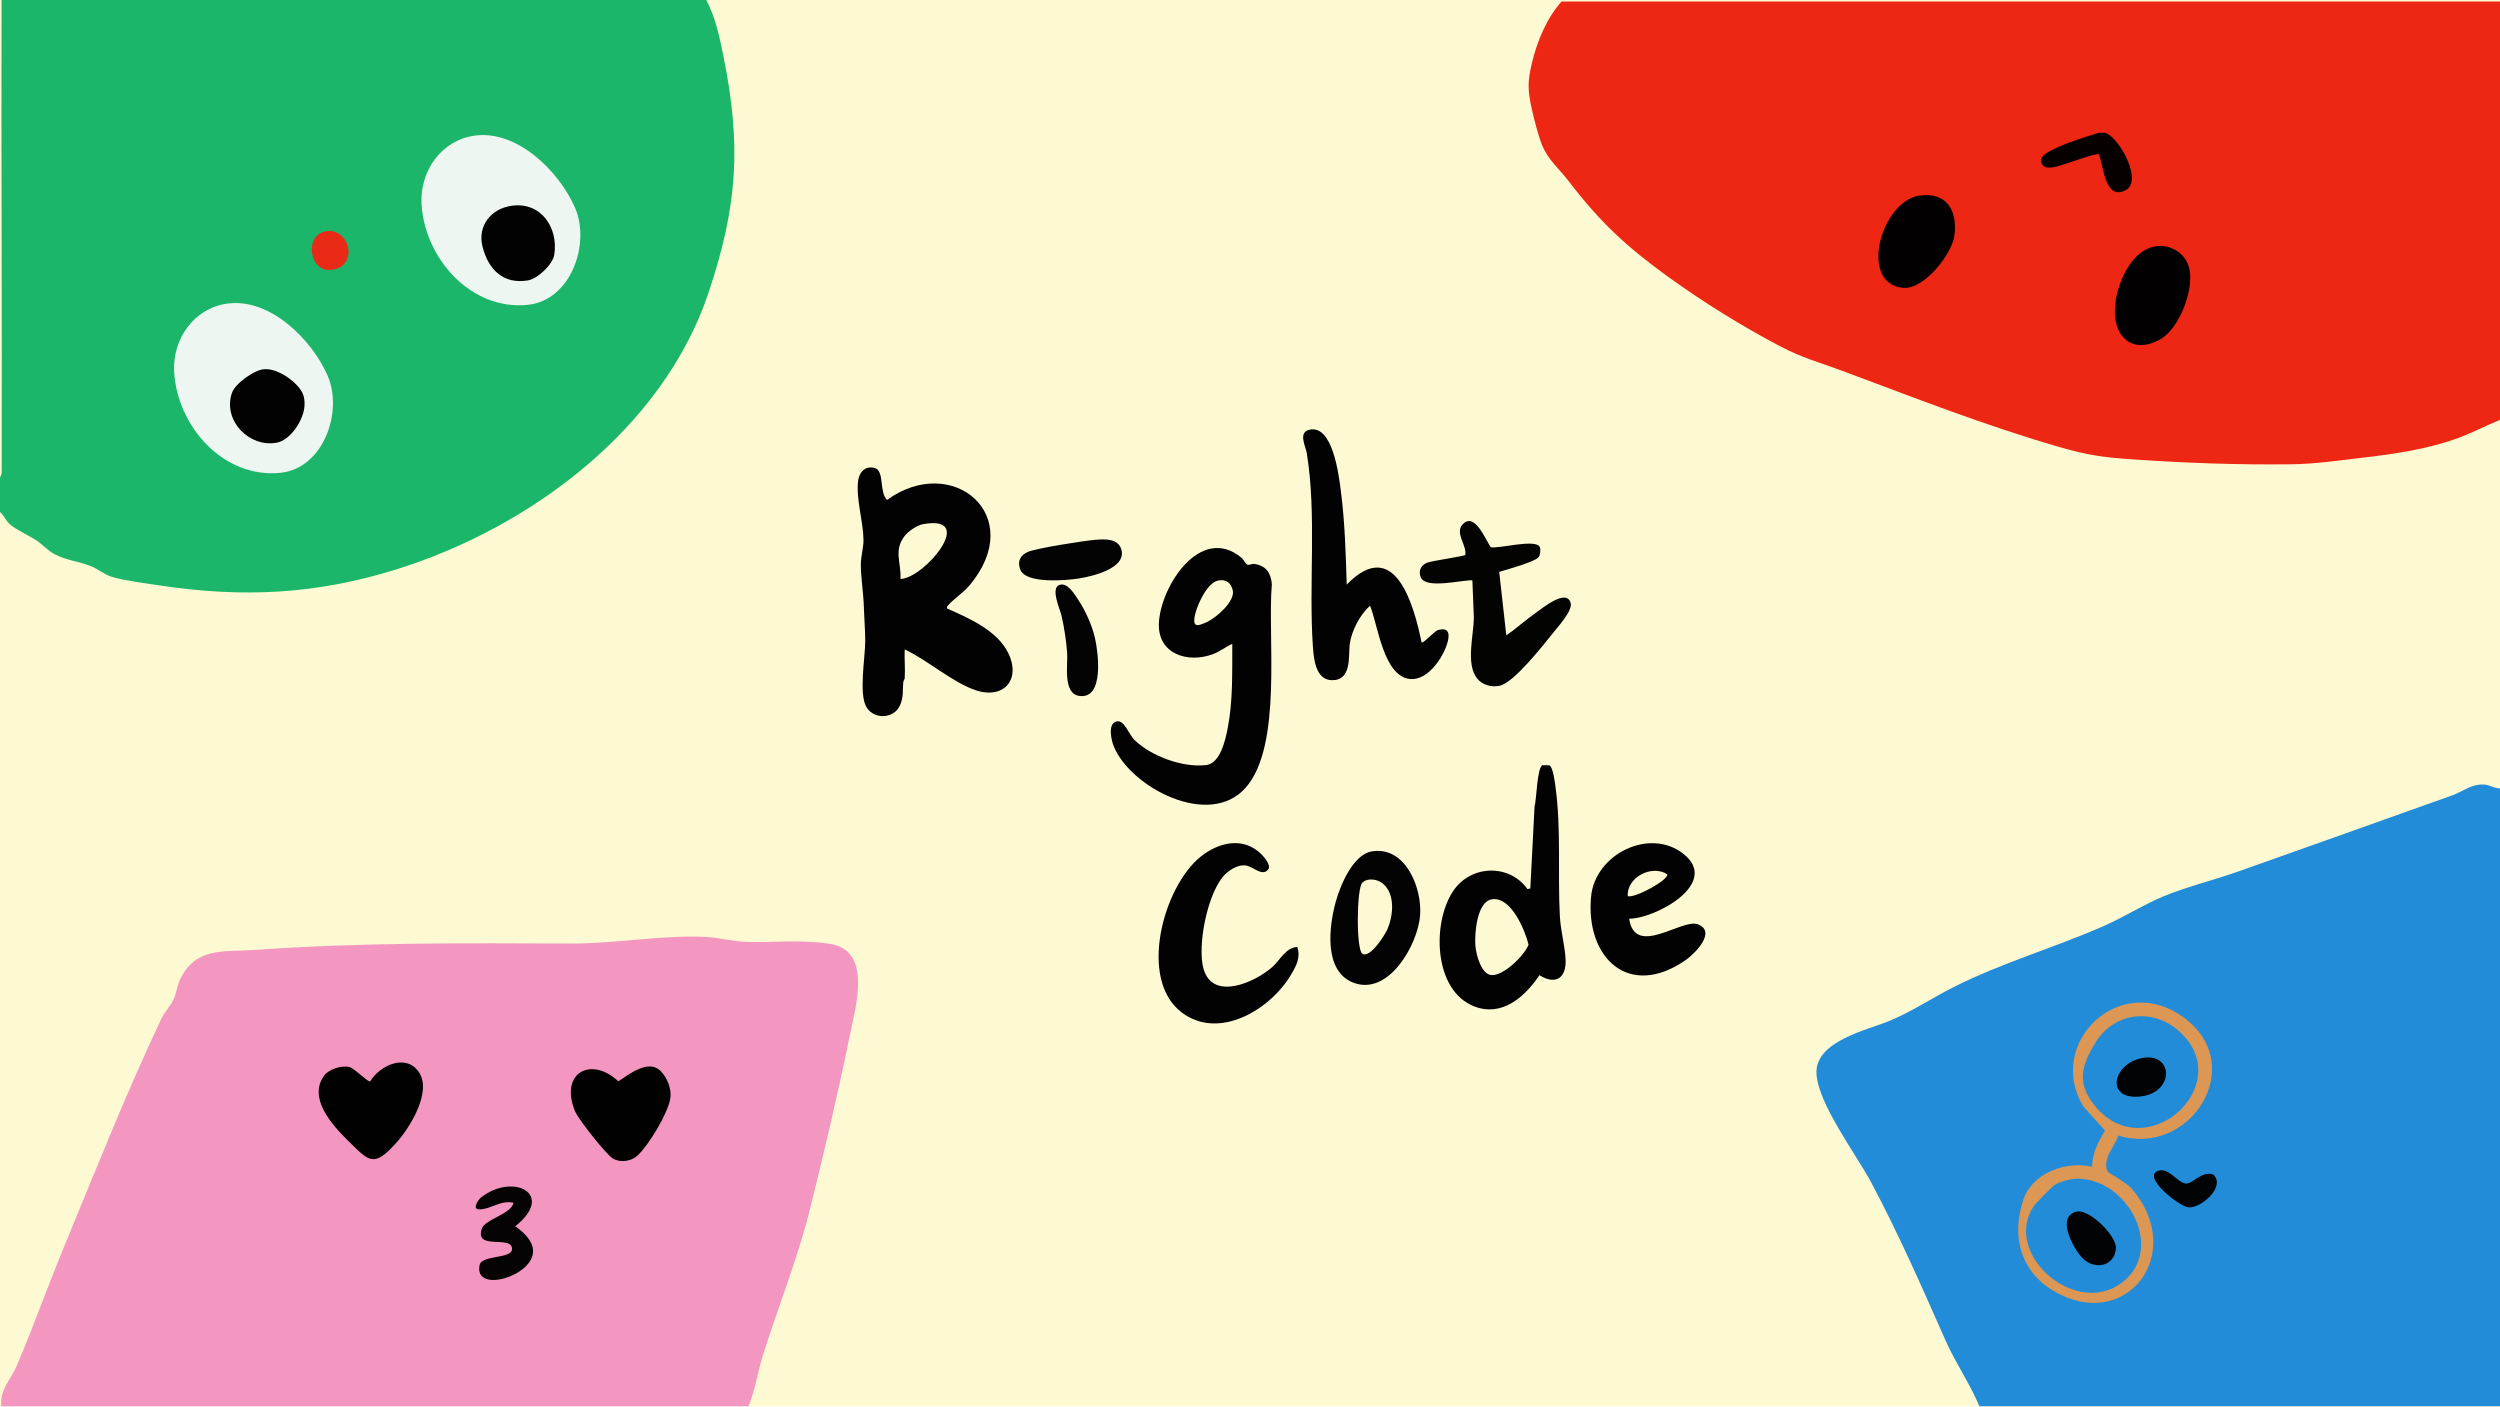
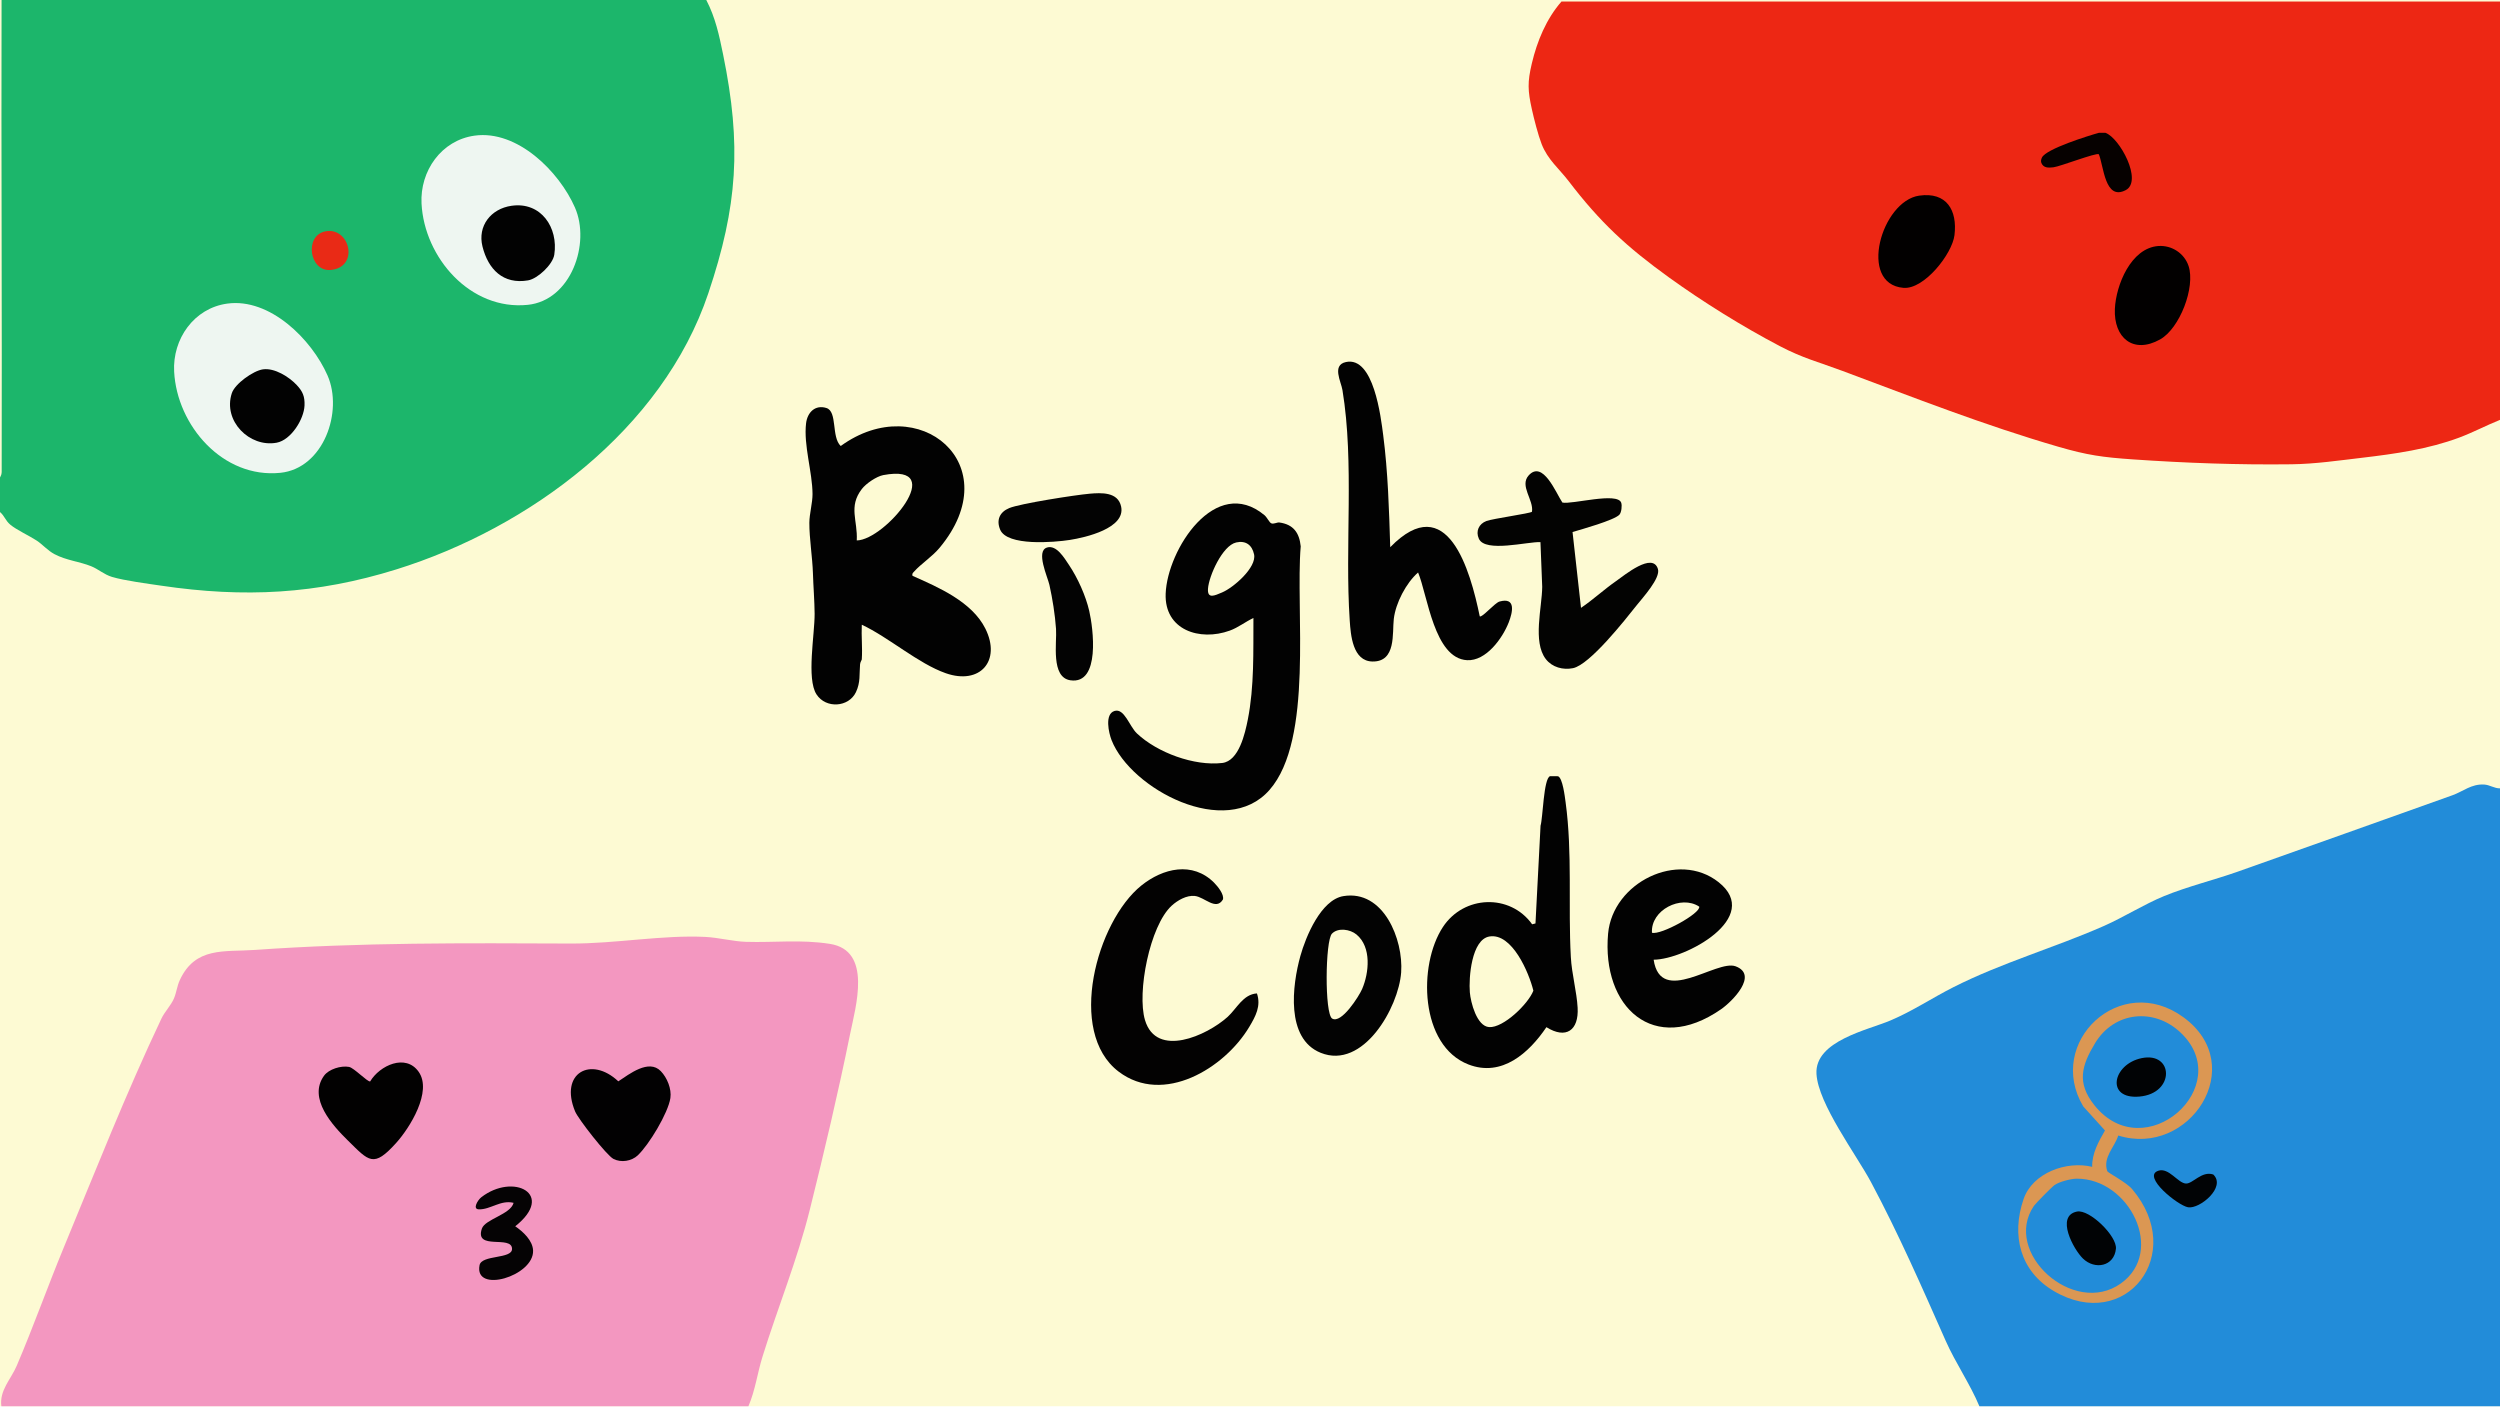
<svg xmlns="http://www.w3.org/2000/svg" version="1.1" id="圖層_1" x="0px" y="0px" viewBox="0 0 1920 1080" style="enable-background:new 0 0 1920 1080;" xml:space="preserve">
  <style type="text/css">
	.st0{fill:#FDFAD3;}
	.st1{fill:#1CB66B;}
	.st2{fill:#EEF6F1;}
	.st3{fill:#E92A16;}
	.st4{fill:#020202;}
	.st5{fill:#ED2714;}
	.st6{fill:#060100;}
	.st7{fill:#020000;}
	.st8{fill:#F397C0;}
	.st9{fill:#020101;}
	.st10{fill:#020102;}
	.st11{fill:#050304;}
	.st12{fill:#228CD9;}
	.st13{fill:#DB9753;}
	.st14{fill:#010305;}
	.st15{fill:#030202;}
	.st16{fill:#030302;}
	.st17{fill:#030303;}
</style>
  <g>
    <rect class="st0" width="1920" height="1080" />
  </g>
  <path class="st1" d="M542.43,0c7.04,13.57,9.91,27.13,12.94,41.97c14.2,69.49,11.2,116.1-11.4,183.33  c-35.11,104.34-137.44,180.16-239.53,211.98c-61.32,19.12-116.94,21.93-180.48,12.54c-10.5-1.55-28.45-3.89-37.95-6.75  c-6.09-1.84-10.46-5.97-15.96-8.19c-9.01-3.64-19.03-4.45-28.17-9.27c-5.36-2.83-9.16-7.48-13.7-10.44  c-5.93-3.87-15.55-8.23-20.33-12.27c-3.72-3.15-4.42-6.77-7.85-9.65V366.7c0-0.22,1.29-1.86,1.29-4.08  C1.62,241.76,0.87,120.86,1.21,0C181.6-0.01,362.04,0.02,542.43,0z" />
  <path class="st2" d="M364.57,104.16c32.75-4.47,64.8,27.46,76.98,55.2c12.14,27.65-2.97,71.36-36.23,74.76  c-44.08,4.49-79.41-36.23-81.58-77.74C322.43,131.44,338.88,107.67,364.57,104.16z" />
  <path class="st3" d="M249.76,177.7c18.88-3.83,26.6,27.5,4.26,29.63C237.6,208.9,233.48,181.01,249.76,177.7z" />
  <path class="st4" d="M392.85,158.04c22.72-3.26,36.07,16.82,32.84,37.6c-1.16,7.45-12.68,18.41-20.15,19.69  c-19.14,3.27-30.64-8.54-34.99-26C366.61,173.51,377.02,160.31,392.85,158.04z" />
  <path class="st5" d="M1670.44,1.17H1920v321.29c-10.5,4.21-20.72,9.65-31.34,13.62c-23.83,8.89-49.19,12.48-74.45,15.47  c-18.23,2.15-36.18,4.79-54.41,5.02c-40.71,0.51-81.15-0.96-121.65-3.75c-23.23-1.6-34.99-3.22-57.39-9.73  c-57.03-16.58-110.57-37.66-165.86-58.27c-17.96-6.7-30.35-9.73-48.08-19.04c-28.66-15.05-58.96-33.89-85.18-52.81  c-32.29-23.3-52.71-42.2-76.86-73.79c-7.36-9.64-16.11-16.47-20.81-28.54c-2.67-6.87-5.85-19.28-7.49-26.68  c-3.17-14.39-3.46-20.79-0.03-35.26c4.07-17.15,11.08-34.13,22.74-47.51l466.17-0.03 M1667,1" />
  <path class="st6" d="M1617,102.01c11.01,3.95,28.77,37.04,15.57,44c-16.04,8.44-16.89-18.51-20.67-27.55  c-1.89-1.41-29.91,9.49-34.93,10.03c-3.75,0.41-7.5,0.65-9.2-3.34c-0.54-1.51-0.2-2.74,0.44-4.14c3.09-6.65,35.75-16.79,43.72-19  h5.07L1617,102.01z" />
  <path class="st7" d="M1657.66,188.94c10.22-0.72,19.95,5.6,23.18,15.41c5.31,16.15-6.72,47.9-21.97,56.37  c-20.65,11.48-35.59-1.42-34.65-23.42c0.77-18.13,12.25-46.88,33.45-48.37L1657.66,188.94z" />
  <path class="st7" d="M1474,150.25c20.95-2.99,29.37,11.14,27.04,30.35c-1.74,14.36-23.22,41.78-39.16,40.47  c-35.13-2.88-16.98-66.66,12.11-70.83L1474,150.25z" />
  <path class="st8" d="M574.77,1080H1.04c-1.57-12.3,7.32-20.6,11.8-31.09c12.63-29.51,23.72-60.81,36.09-90.72  c24.31-58.76,47.83-118.52,75.1-176.04c2.35-4.95,7.32-10.09,9.56-15.31c1.94-4.52,2.33-9.45,4.51-14.14  c11.96-25.84,34.25-21.49,57.7-23.16c81.24-5.77,161.38-5.25,242.65-4.9c33.96,0.15,70.86-6.76,103.41-5.08  c10.02,0.51,21.16,3.46,31.06,3.77c21.92,0.7,41.74-1.97,64.41,1.56c32.79,5.09,19.84,48.03,15.48,69.55  c-8.92,44.07-19.95,90.79-30.84,134.49c-9.72,38.95-24.52,74.93-36.33,112.86c-3.95,12.66-5.59,25.96-10.86,38.23L574.77,1080z" />
  <path class="st9" d="M267.04,875.77c-11.55-11.38-30.72-32.15-18.21-49.57c3.7-5.15,13.18-7.98,19.27-6.81  c3.76,0.72,14.18,11.65,16.17,11.16c7.28-12.25,27.29-21.67,37.29-7.37c10.55,15.08-6.75,42.89-17.32,54.61  c-17.44,19.34-20.73,14.19-37.2-2.03L267.04,875.77z" />
  <path class="st10" d="M489.84,887.29c-4.84,4.52-12.79,5.8-18.71,2.76c-5.14-2.64-26.98-30.52-29.45-36.47  c-12.25-29.56,12.23-42.84,33.19-23.11c8.46-5.55,23.39-17.39,32.63-7.82c4.82,4.99,8.39,13.58,7.36,20.63  c-1.68,11.47-16.52,36.04-25.03,43.98L489.84,887.29z" />
  <path class="st11" d="M394.44,923.78c-9.89-2.49-17.75,5.29-26.76,5c-4.94-0.16-0.81-7.14,1.95-9.28  c24.55-19.03,57.29-2.49,26.07,22.29c6,4.11,13.45,10.88,13.71,18.68c0.66,19.64-45.48,33.3-41.11,11.19  c1.61-8.13,24.93-4.58,24.95-12.46c0.04-11-28.99,1.56-23.17-15.63C372.57,936.3,392.17,932.7,394.44,923.78L394.44,923.78z" />
  <path class="st12" d="M1920,605.46V1080h-399.83c-7.13-17.07-18.47-33.49-25.85-50.19c-18.13-40.94-36.16-82.17-57.31-121.79  c-11.44-21.4-40.64-60.16-41.96-83.25c-1.45-25.48,39.71-33.74,56.8-41.04c17.44-7.43,32.06-17.33,48.38-25.58  c37.01-18.71,77.14-30.14,115.27-46.88c15.64-6.87,30.88-16.66,46.59-23.11c17.74-7.27,38.45-12.35,56.62-18.77  c54.88-19.38,109.71-39.02,164.7-58.61c8.3-2.96,14.58-8.84,24.47-8.25c4.23,0.24,7.84,3.03,12.14,2.92V605.46z" />
  <path class="st13" d="M1626.82,872.05c-2.63,8.82-12.09,16.79-8.42,27.45c0.38,1.11,14.7,8.57,19.02,13.67  c42.46,49.93-5.02,110.76-60.02,78.4c-26-15.3-32.84-42.74-23.31-70.63c6.93-20.26,33.04-29.62,52.7-24.8  c-0.23-10.22,4.91-19.41,9.83-27.93l-16.69-18.48c-29.2-49.06,28.47-104.01,77.05-68.41c50.83,37.25,4.38,107.87-50.19,90.75  L1626.82,872.05z M1674.6,792.94c-20.32-19.15-50.83-16.14-65.54,8.14c-10.5,17.33-14.17,30.48-0.8,47.44  C1646.82,897.45,1718.28,834.1,1674.6,792.94L1674.6,792.94z M1594.96,905.22c-4.43,0.01-13.82,2.42-17.36,5.09  c-1.91,1.44-14.19,13.83-15.52,15.77c-24.54,35.8,30.49,85.56,66.78,59.58c34.42-24.64,6.47-80.59-33.91-80.44L1594.96,905.22z" />
  <path class="st14" d="M1657.52,899.14c8.15-2.72,15.08,9.5,21.26,9.82c5.28,0.26,12.12-9.92,21.02-6.94  c10.13,9.69-10.46,26.67-19.35,25.17c-7.83-1.31-35.71-23.76-22.92-28.03V899.14z" />
  <path class="st14" d="M1644.83,812.64c24.56-5.04,25.78,27.12-1.75,29.53C1616.87,844.46,1622.36,817.25,1644.83,812.64z" />
  <path class="st14" d="M1595.06,930.49c9.62-1.96,30.88,18.8,29.97,28.53c-1.27,13.5-16.08,16.53-25.37,7.5  C1592.48,959.54,1578.51,933.88,1595.06,930.49L1595.06,930.49z" />
-   <path class="st4" d="M694.82,520.95c-0.03,0.51-1.01,1.78-1.13,3.21c-0.56,6.43,0.38,11.53-2.66,17.93  c-4.61,9.72-19.27,10.74-25.32,1.43c-6.53-10.04-1.13-38.44-1.21-51.85c-0.05-8.01-0.82-17.57-1.08-25.99  c-0.31-10.23-2.33-22.34-2.3-32.46c0.02-5.52,2.07-12.86,2.04-18.39c-0.08-14.22-5.85-31.47-4.14-45.51  c0.85-6.95,5.82-12.06,13.09-9.77c7.16,2.26,3.05,18.69,9.16,24.4c50.05-36.37,108.18,11.97,63.41,65.51  c-4.7,5.62-12.02,10.34-16.27,15.16c-0.84,0.94-1.4,1.2-1.05,2.72c16.75,7.41,38.24,16.71,46.83,33.92  c10.36,20.77-3.52,36.34-25.44,28.65c-17.66-6.19-36.61-23.05-53.93-31.16c-0.37,7.32,0.5,14.89,0,22.2L694.82,520.95z   M691.56,444.61c18.19-0.21,59.62-49.95,17.06-41.98c-4.35,0.81-11.1,5.41-13.81,8.95c-8.76,11.42-2.55,20.25-3.25,33.02V444.61z" />
-   <path class="st4" d="M946.42,494.42c-5.16,2.4-9.78,6.14-15.19,8.1c-19.34,7.03-42.12-0.36-41.21-23.76  c1.11-28.31,32.04-76.49,63.46-50.4c1.74,1.44,3.18,4.89,4.53,5.3c1.68,0.51,3.58-0.8,5.06-0.6c8.99,1.24,12.83,6.58,13.71,15.34  c-3.48,41.05,8.37,124.04-20.04,156.48c-28.01,32.01-89.06-0.55-101.45-31.93c-1.83-4.65-4.61-16.81,1.87-18.8  c6.34-1.94,9.5,9.8,14.41,14.45c13.08,12.33,36.83,21.08,54.8,18.97c10.74-1.27,14.67-19.02,16.44-27.98  c4.18-21.13,3.47-43.73,3.59-65.17L946.42,494.42z M935.27,445.92c-8.78,2-17.5,21.54-18.06,29.7c-0.47,6.85,4.39,4.34,9.01,2.42  c7.3-3.04,22.41-16.09,20.58-24.51c-1.31-6.07-5.4-9.01-11.55-7.61L935.27,445.92z" />
-   <path class="st4" d="M1034.29,448.93c36.79-37.66,51.48,15.23,57.48,44.39c1.26,1.32,9.62-8.61,12.72-9.47  c10.56-2.93,8.57,6.62,5.89,13.45c-3.98,10.16-14.52,24.87-26.72,24.23c-21.17-1.12-25.35-41.66-31.48-56.34  c-7.73,6.8-14.42,19.65-15.61,29.88c-1.05,9.1,1.64,27.59-13.7,27.32c-12.73-0.23-13.97-16.98-14.61-26.37  c-3.23-47.88,3.04-101.25-4.67-148.03c-0.9-5.49-6.89-15.99,2.19-17.98c17.91-3.93,22.49,35.39,24,47.05  c3.06,23.69,3.77,48.01,4.5,71.86L1034.29,448.93z" />
-   <path class="st4" d="M1173.13,682.84l2.15-0.53l3.25-62.8c1.52-4.82,1.93-30.38,6.11-31.81l5.1,0.03c3.02,1.03,4.43,13.26,4.9,16.77  c4.46,32.78,1.55,66.5,3.36,99.52c0.59,10.66,3.8,22.17,4.36,32.45c0.8,14.55-7.45,20.37-20.05,12.48  c-11.18,16.53-28.59,32.28-50.06,23.97c-31.26-12.08-32.53-63.79-16.45-88.27c13.47-20.52,43.17-21.58,57.33-1.81H1173.13z   M1145.72,690.67c-11.56,1.89-13.39,26.55-12.6,35.9c0.53,6.36,4.41,21.78,12.4,22.31c9.14,0.61,25.19-14.92,28.42-23.4  c-2.8-11.47-13.64-37.19-28.21-34.81V690.67z" />
-   <path class="st15" d="M968.83,656.16c2.3,2.3,6.55,7.48,5.65,10.75c-4.48,7.44-11.73-1.56-18.03-2.27  c-5.3-0.6-11.15,2.81-14.92,6.27c-14.07,12.92-22.39,55.88-17.13,73.47c7.39,24.68,39.82,9.87,52.97-1.94  c6.04-5.43,9.97-14.6,18.95-15.19c2.78,8.07-0.88,14.75-4.96,21.57c-15.82,26.5-55.13,50.5-83.87,28.69  c-33.53-25.44-14.13-96.47,14.57-119.55c13.9-11.18,32.91-15.7,46.78-1.81L968.83,656.16z" />
-   <path class="st4" d="M1251.19,705.6c4.53,30.04,40.37-0.31,52.62,4.22c14.95,5.53-2.21,22.68-9.34,27.61  c-43.3,30-76.8-1.49-72.55-48.62c2.95-32.75,44.94-53.65,70.99-33.02c28.5,22.57-21.24,49.64-41.72,49.8L1251.19,705.6z   M1250.11,688.26c5.48,1.75,31.39-12.44,30.37-16.77C1268.76,663.74,1249.17,673.72,1250.11,688.26z" />
-   <path class="st16" d="M1181.5,428.09c-3.47,3.6-24.28,9.38-30.1,11.11l5.43,48.73c7.78-5.25,14.74-11.77,22.43-17.13  c5.49-3.83,23.67-18.99,27.01-7.81c1.75,5.85-9.76,18.36-13.68,23.29c-7.55,9.5-30.09,38.17-40.89,40.39  c-6.4,1.31-13.41-0.55-17.49-5.87c-8.54-11.08-2.4-33.17-2.29-46.36l-1.13-28.75c-8.34-0.36-35.45,6.91-39.56-2.17  c-2.19-4.83,0-9.55,4.84-11.38c4.12-1.56,28.24-4.88,29.28-5.97c1.2-7.59-8.1-16.64-2.17-23.29c9.15-10.24,17.67,11.42,21.7,17.39  c6.08,1.37,35.48-6.98,37.81,0.15c0.61,1.87,0.16,6.25-1.2,7.67L1181.5,428.09z" />
-   <path class="st17" d="M1053.51,653.87c25.82-4.29,38.68,27.88,37.15,49c-1.64,22.56-24.4,62.7-51.7,51.66  c-22.6-9.13-18.27-43.37-13.05-62.17C1029.38,679.87,1039.14,656.27,1053.51,653.87L1053.51,653.87z M1046.34,732.52  c5.89,3.61,17.26-14.38,19.23-18.96c4.46-10.31,6.19-26.95-3.62-35.05c-4.1-3.38-11.86-4.56-15.75-0.53  c-4.33,4.48-4.78,51.54,0.14,54.55V732.52z" />
-   <path class="st17" d="M841,414.6c7.59-0.65,18.39-1.3,20.41,8.3c2.91,13.88-22.87,19.81-32.97,21.39  c-10.1,1.57-40.31,4.14-44.77-6.64c-2.57-6.2-0.28-11.28,5.83-13.83c6.96-2.91,42.57-8.45,51.51-9.22H841z" />
-   <path class="st17" d="M813.79,449.15c6.11-1.83,11.08,6.67,14.22,11.37c5.55,8.33,10.64,19.6,12.9,29.36  c2.56,11.08,7.33,47.38-12.07,44.58c-12.78-1.85-8.62-24.24-9.26-33.02c-0.67-9.32-2.22-19.13-4.24-28.25  c-1.12-5.05-8.95-21.79-1.55-24.01L813.79,449.15z" />
+   <path class="st4" d="M661.88,506.32c-0.04,0.61-1.21,2.13-1.35,3.84c-0.67,7.69,0.45,13.78-3.18,21.43  c-5.51,11.62-23.04,12.84-30.27,1.71c-7.81-12.01-1.35-45.95-1.45-61.99c-0.06-9.58-0.99-21-1.3-31.07  c-0.38-12.23-2.79-26.71-2.75-38.81c0.03-6.6,2.48-15.38,2.44-21.99c-0.09-17-6.99-37.63-4.95-54.4  c1.01-8.31,6.96-14.42,15.65-11.68c8.56,2.7,3.64,22.34,10.96,29.17c59.84-43.47,129.33,14.31,75.81,78.31  c-5.61,6.72-14.37,12.36-19.45,18.13c-1,1.13-1.67,1.44-1.26,3.25c20.02,8.86,45.72,19.98,55.98,40.56  c12.38,24.83-4.21,43.45-30.42,34.25c-21.11-7.4-43.77-27.55-64.48-37.25c-0.44,8.75,0.6,17.8,0,26.54L661.88,506.32z   M657.99,415.06c21.74-0.25,71.27-59.72,20.39-50.19c-5.2,0.97-13.26,6.47-16.5,10.7c-10.48,13.65-3.05,24.21-3.89,39.48V415.06z" />
+   <path class="st4" d="M962.66,474.61c-6.17,2.87-11.69,7.34-18.16,9.69c-23.12,8.4-50.36-0.43-49.27-28.41  c1.32-33.84,38.3-91.44,75.86-60.25c2.07,1.72,3.8,5.85,5.42,6.34c2.01,0.61,4.28-0.96,6.05-0.71c10.75,1.48,15.34,7.87,16.39,18.33  c-4.16,49.07,10.01,148.29-23.96,187.06c-33.49,38.26-106.47-0.66-121.28-38.17c-2.19-5.56-5.51-20.1,2.23-22.47  c7.58-2.32,11.36,11.72,17.23,17.27c15.64,14.74,44.03,25.2,65.51,22.68c12.84-1.52,17.54-22.74,19.66-33.45  c4.99-25.26,4.15-52.28,4.29-77.91L962.66,474.61z M949.33,416.63c-10.5,2.39-20.93,25.75-21.59,35.5  c-0.56,8.19,5.25,5.19,10.77,2.89c8.73-3.63,26.79-19.24,24.61-29.3c-1.57-7.26-6.46-10.77-13.81-9.1L949.33,416.63z" />
+   <path class="st4" d="M1067.71,420.23c43.98-45.02,61.55,18.2,68.72,53.07c1.5,1.58,11.5-10.29,15.21-11.32  c12.63-3.5,10.24,7.91,7.04,16.08c-4.76,12.15-17.36,29.73-31.95,28.96c-25.31-1.34-30.3-49.8-37.64-67.36  c-9.24,8.13-17.24,23.49-18.66,35.72c-1.26,10.88,1.96,32.98-16.38,32.66c-15.22-0.27-16.7-20.3-17.46-31.52  c-3.86-57.24,3.63-121.04-5.59-176.96c-1.08-6.56-8.23-19.11,2.62-21.5c21.41-4.69,26.89,42.31,28.69,56.24  c3.66,28.32,4.51,57.4,5.38,85.91L1067.71,420.23z" />
+   <path class="st4" d="M1176.68,709.85l2.57-0.64l3.89-75.07c1.82-5.76,2.31-36.32,7.3-38.03l6.09,0.04  c3.6,1.23,5.29,15.86,5.86,20.04c5.33,39.18,1.85,79.5,4.02,118.97c0.7,12.74,4.54,26.5,5.21,38.79  c0.96,17.4-8.91,24.35-23.97,14.92c-13.37,19.76-34.18,38.59-59.85,28.65c-37.37-14.44-38.88-76.26-19.67-105.53  c16.1-24.53,51.6-25.8,68.53-2.17H1176.68z M1143.91,719.22c-13.82,2.26-16.01,31.74-15.07,42.92c0.64,7.6,5.28,26.03,14.82,26.67  c10.93,0.73,30.12-17.84,33.97-27.98c-3.34-13.72-16.31-44.46-33.72-41.62V719.22z" />
+   <path class="st15" d="M932.45,677.96c2.75,2.75,7.83,8.95,6.76,12.85c-5.35,8.89-14.03-1.87-21.55-2.71  c-6.34-0.71-13.33,3.36-17.84,7.49c-16.82,15.44-26.76,66.8-20.47,87.83c8.83,29.51,47.61,11.8,63.32-2.32  c7.22-6.5,11.92-17.45,22.65-18.16c3.32,9.65-1.05,17.63-5.93,25.79c-18.92,31.67-65.9,60.37-100.26,34.29  c-40.09-30.42-16.89-115.33,17.41-142.92c16.62-13.37,39.34-18.77,55.92-2.17L932.45,677.96z" />
+   <path class="st4" d="M1270,737.07c5.42,35.91,48.26-0.38,62.91,5.04c17.87,6.61-2.64,27.11-11.16,33.01  c-51.76,35.86-91.81-1.78-86.73-58.12c3.53-39.16,53.73-64.14,84.87-39.48c34.07,26.98-25.39,59.34-49.88,59.54L1270,737.07z   M1268.71,716.34c6.55,2.09,37.52-14.87,36.3-20.04C1291.01,687.02,1267.58,698.95,1268.71,716.34z" />
+   <path class="st16" d="M1243.69,395.31c-4.15,4.3-29.03,11.22-35.98,13.28l6.5,58.25c9.3-6.28,17.62-14.07,26.81-20.47  c6.56-4.58,28.29-22.7,32.28-9.34c2.09,6.99-11.67,21.95-16.35,27.84c-9.02,11.36-35.97,45.63-48.88,48.28  c-7.65,1.57-16.03-0.66-20.91-7.01c-10.2-13.25-2.87-39.65-2.74-55.43l-1.35-34.37c-9.97-0.43-42.38,8.26-47.3-2.59  c-2.62-5.77,0-11.42,5.78-13.6c4.93-1.87,33.76-5.83,35.01-7.13c1.44-9.08-9.69-19.89-2.59-27.84  c10.94-12.24,21.12,13.65,25.94,20.78c7.27,1.63,42.41-8.35,45.2,0.18c0.73,2.23,0.19,7.47-1.44,9.17L1243.69,395.31z" />
+   <path class="st17" d="M1031.68,688.22c30.87-5.13,46.23,33.33,44.41,58.58c-1.96,26.97-29.17,74.95-61.81,61.75  c-27.02-10.92-21.85-51.85-15.6-74.32C1002.83,719.3,1014.5,691.09,1031.68,688.22L1031.68,688.22z M1023.11,782.25  c7.04,4.32,20.63-17.19,22.99-22.66c5.33-12.33,7.4-32.22-4.33-41.9c-4.9-4.05-14.18-5.45-18.83-0.64  c-5.17,5.35-5.72,61.61,0.17,65.22L1023.11,782.25z" />
+   <path class="st17" d="M836.64,379.18c9.08-0.78,21.99-1.56,24.4,9.92c3.47,16.6-27.34,23.69-39.41,25.57  c-12.07,1.88-48.19,4.95-53.52-7.93c-3.07-7.42-0.34-13.48,6.98-16.53c8.32-3.47,50.89-10.1,61.57-11.02H836.64z" />
+   <path class="st17" d="M804.11,420.49c7.3-2.19,13.25,7.97,17,13.59c6.64,9.96,12.72,23.43,15.42,35.1  c3.06,13.25,8.76,56.65-14.43,53.29c-15.27-2.22-10.31-28.98-11.07-39.48c-0.8-11.14-2.66-22.87-5.07-33.77  c-1.34-6.04-10.7-26.05-1.85-28.71L804.11,420.49z" />
  <g id="圖層_2">
</g>
  <path class="st4" d="M2093,579c-4.56,2.25-6,1.76-7,1c-5.68-4.32,4-32,4-32s0.07,0,0,0c50.05-36.37,107.88,11.92,63.11,65.45  c-4.7,5.62-12.02,10.34-16.27,15.16c-0.01,0.01-0.02,0.02-0.02,0.03c-0.99,1.11-0.64,2.87,0.73,3.47  c16.46,7.28,36.78,16.53,45.08,33.15c10.36,20.77-3.52,36.34-25.44,28.65c-17.66-6.19-38.72-19.57-53.94-31.16  C2097,658,2094.82,652.75,2091,643c-2.15-5.5-3-14.76-3-22 M2089,619c1.98-0.15,6-3.61,11-7c12-6,42.39-32.67,35.55-42.81  c-2.39-3.54-11.39-4.77-17.49-2.57C2113.1,568.41,2095,578,2095,578s0.03,0.97,0,1" />
  <path class="st4" d="M2363.13,660.84l2.15-0.53l3.25-62.8c1.52-4.82,1.93-30.38,6.11-31.81l5.1,0.03c3.02,1.03,4.43,13.26,4.9,16.77  c4.46,32.78,1.55,66.5,3.36,99.52c0.59,10.66,3.8,22.17,4.36,32.45c0.8,14.55-7.45,20.37-20.05,12.48  c-11.18,16.53-28.59,32.28-50.06,23.97c-31.26-12.08-32.53-63.79-16.45-88.27c13.47-20.52,43.17-21.58,57.33-1.81H2363.13z   M2335.72,668.67c-11.56,1.89-13.39,26.55-12.6,35.9c0.53,6.36,4.41,21.78,12.4,22.31c9.14,0.61,25.19-14.92,28.42-23.4  c-2.8-11.47-13.64-37.19-28.21-34.81V668.67z" />
  <path class="st4" d="M2492.13,660.84l2.15-0.53l3.25-62.8c1.52-4.82,1.93-30.38,6.11-31.81l5.1,0.03c3.02,1.03,4.43,13.26,4.9,16.77  c4.46,32.78,1.55,66.5,3.36,99.52c0.59,10.66,3.8,22.17,4.36,32.45c0.8,14.55-7.45,20.37-20.05,12.48  c-11.18,16.53-28.59,32.28-50.06,23.97c-31.26-12.08-32.53-63.79-16.45-88.27c13.47-20.52,43.17-21.58,57.33-1.81H2492.13z   M2464.72,668.67c-11.56,1.89-13.39,26.55-12.6,35.9c0.53,6.36,4.41,21.78,12.4,22.31c9.14,0.61,25.19-14.92,28.42-23.4  c-2.8-11.47-13.64-37.19-28.21-34.81V668.67z" />
  <path class="st4" d="M2041,446c1,7,3,16,3,16l3,14c-0.03,0.51-1.76,3.73-1.87,5.16c-0.56,6.43,0.38,11.53-2.66,17.93  c-4.61,9.72-19.27,10.74-25.32,1.43c-6.53-10.04-1.13-38.44-1.21-51.85c-0.05-8.01-0.82-17.57-1.08-25.99  c-0.31-10.23-2.33-22.34-2.3-32.46c0.02-5.52,2.07-12.86,2.04-18.39c-0.08-14.22-5.85-31.47-4.14-45.51  c0.85-6.95,5.82-12.06,13.09-9.77c7.16,2.26,5.47,17.46,7.47,25.46c2.3,39.05,6,29,8,83" />
  <path class="st2" d="M174.57,233.16c32.75-4.47,64.8,27.46,76.98,55.2c12.14,27.65-2.97,71.36-36.23,74.76  c-44.08,4.49-79.41-36.23-81.58-77.74C132.43,260.44,148.88,236.67,174.57,233.16z" />
  <path class="st4" d="M233.88,311.33c-0.4,10.66-10.41,26.64-21.42,28.67c-20.8,3.84-41.4-16.71-34.43-37.99  c2.39-7.32,16.5-17.3,23.92-18.35c8.89-1.26,20.02,5.73,25.89,12C232.48,300.6,234.13,304.48,233.88,311.33L233.88,311.33z" />
</svg>
